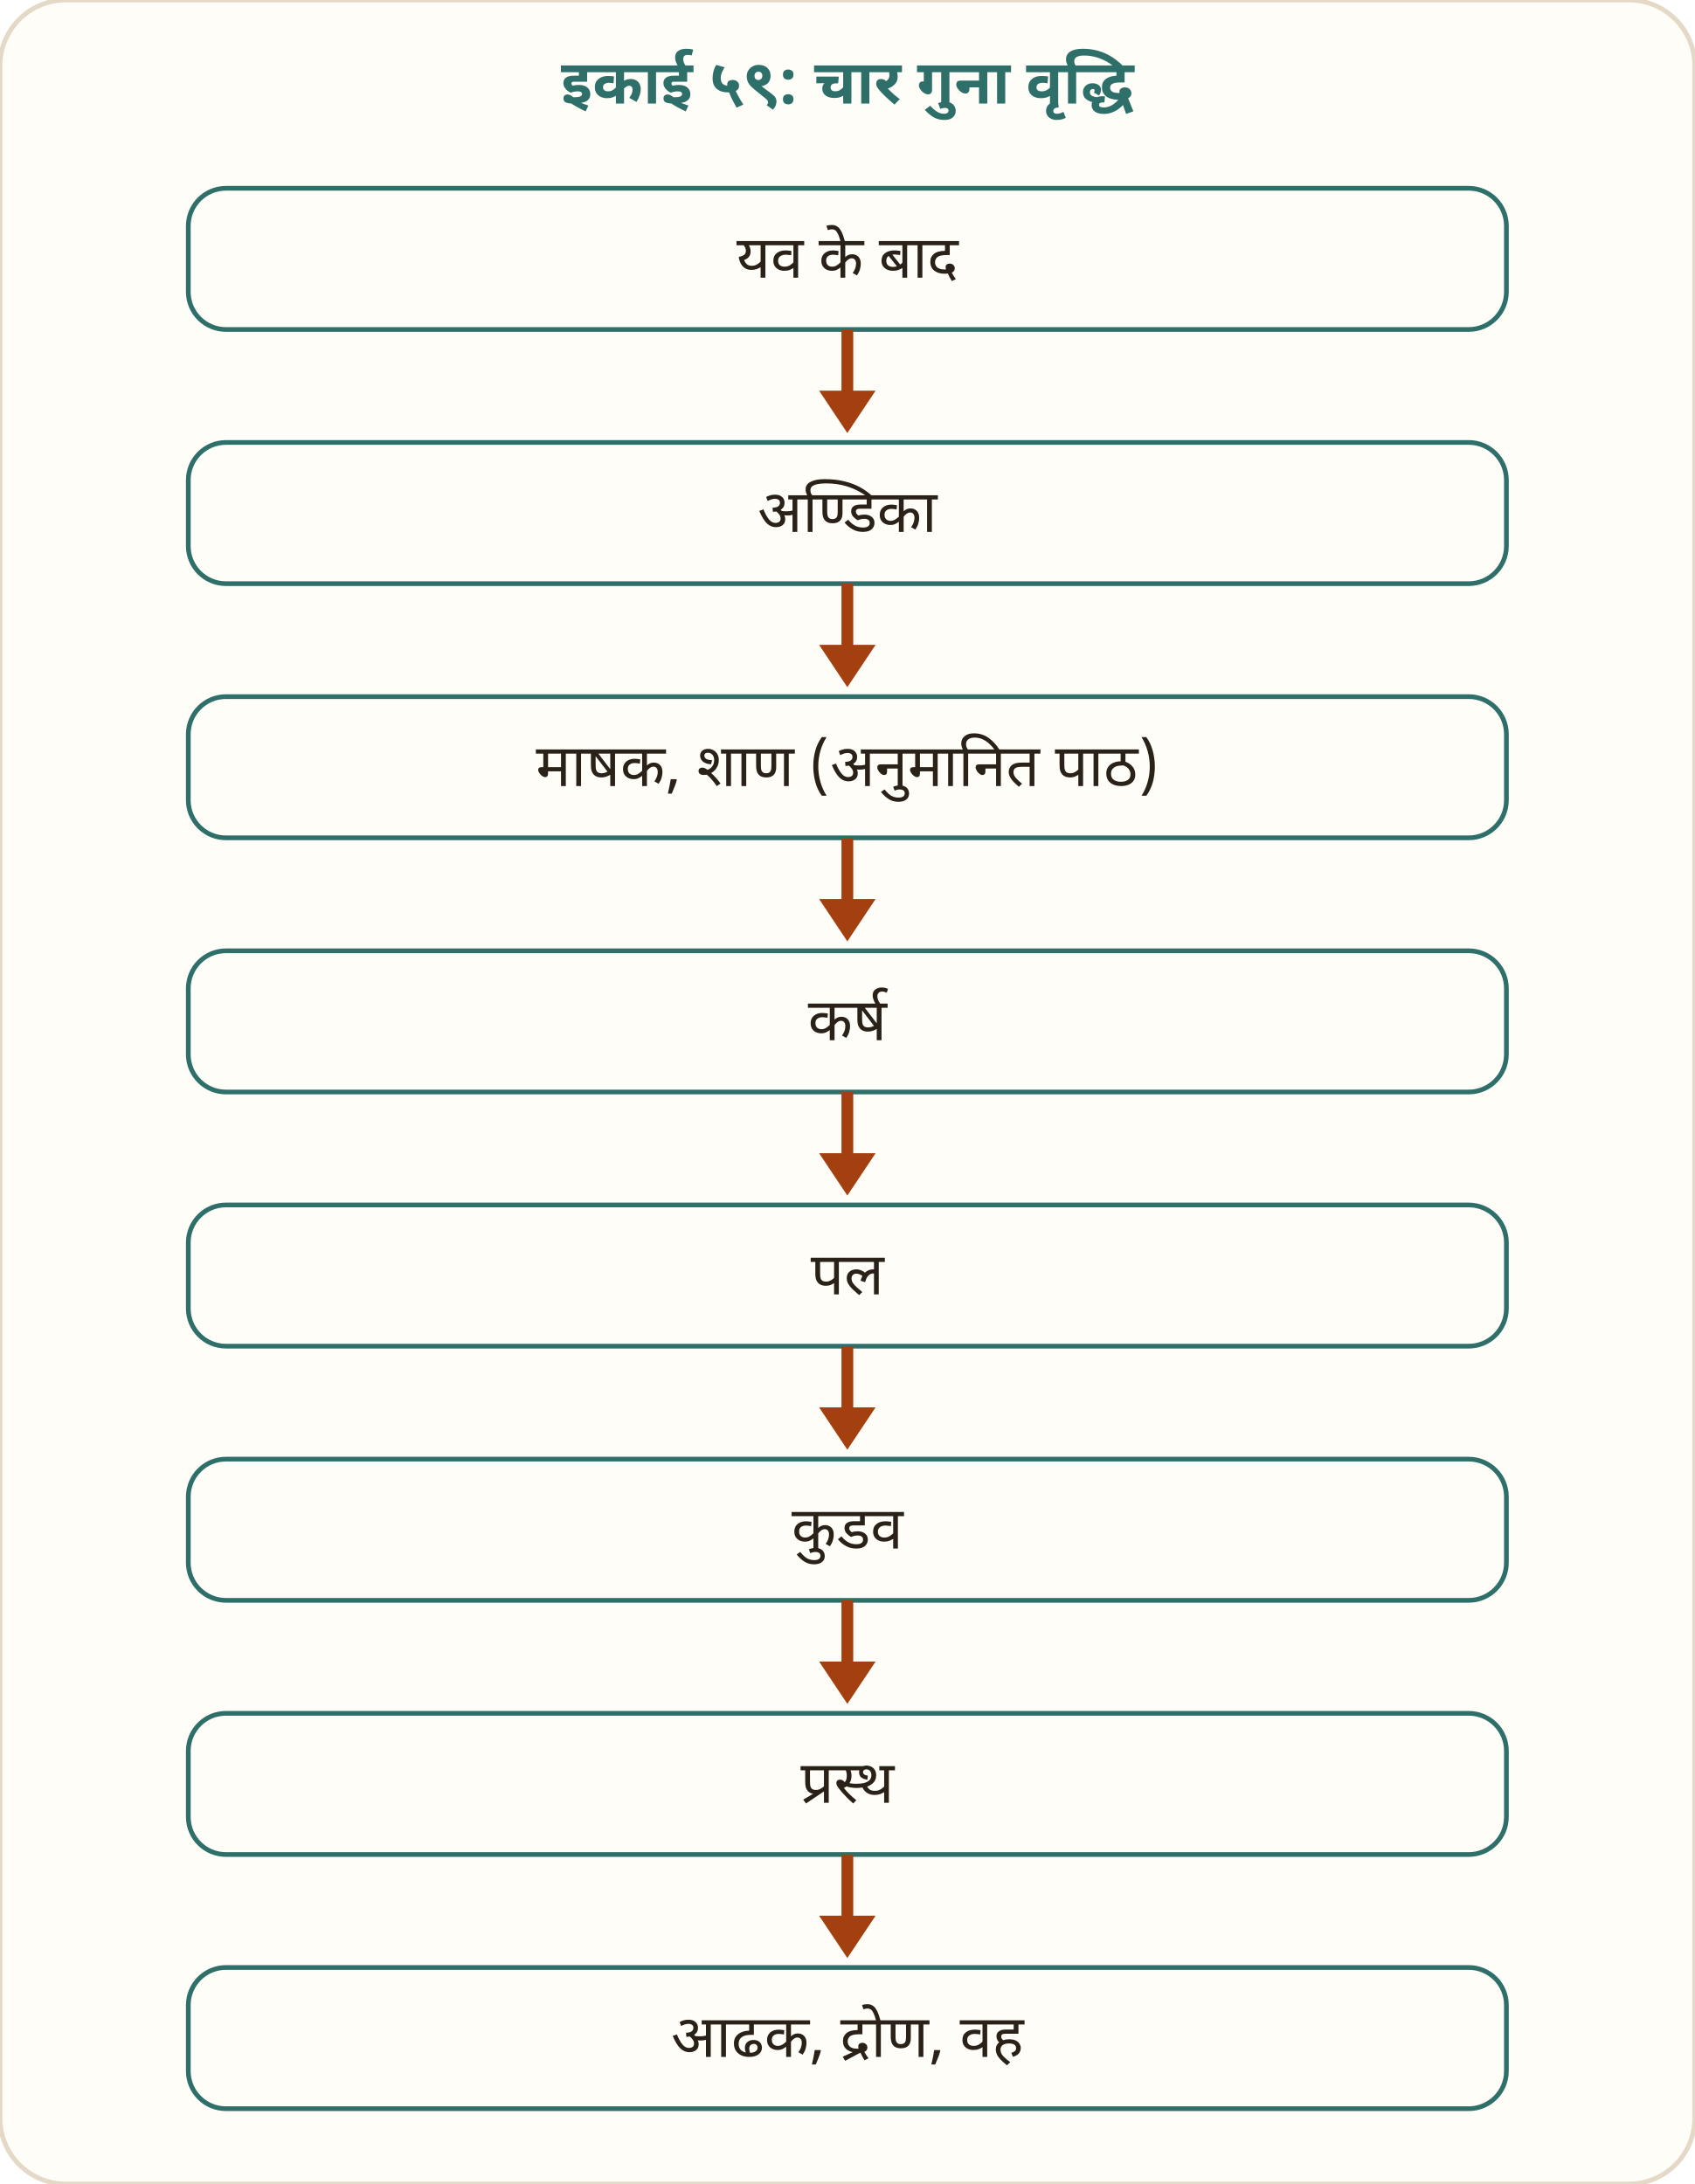
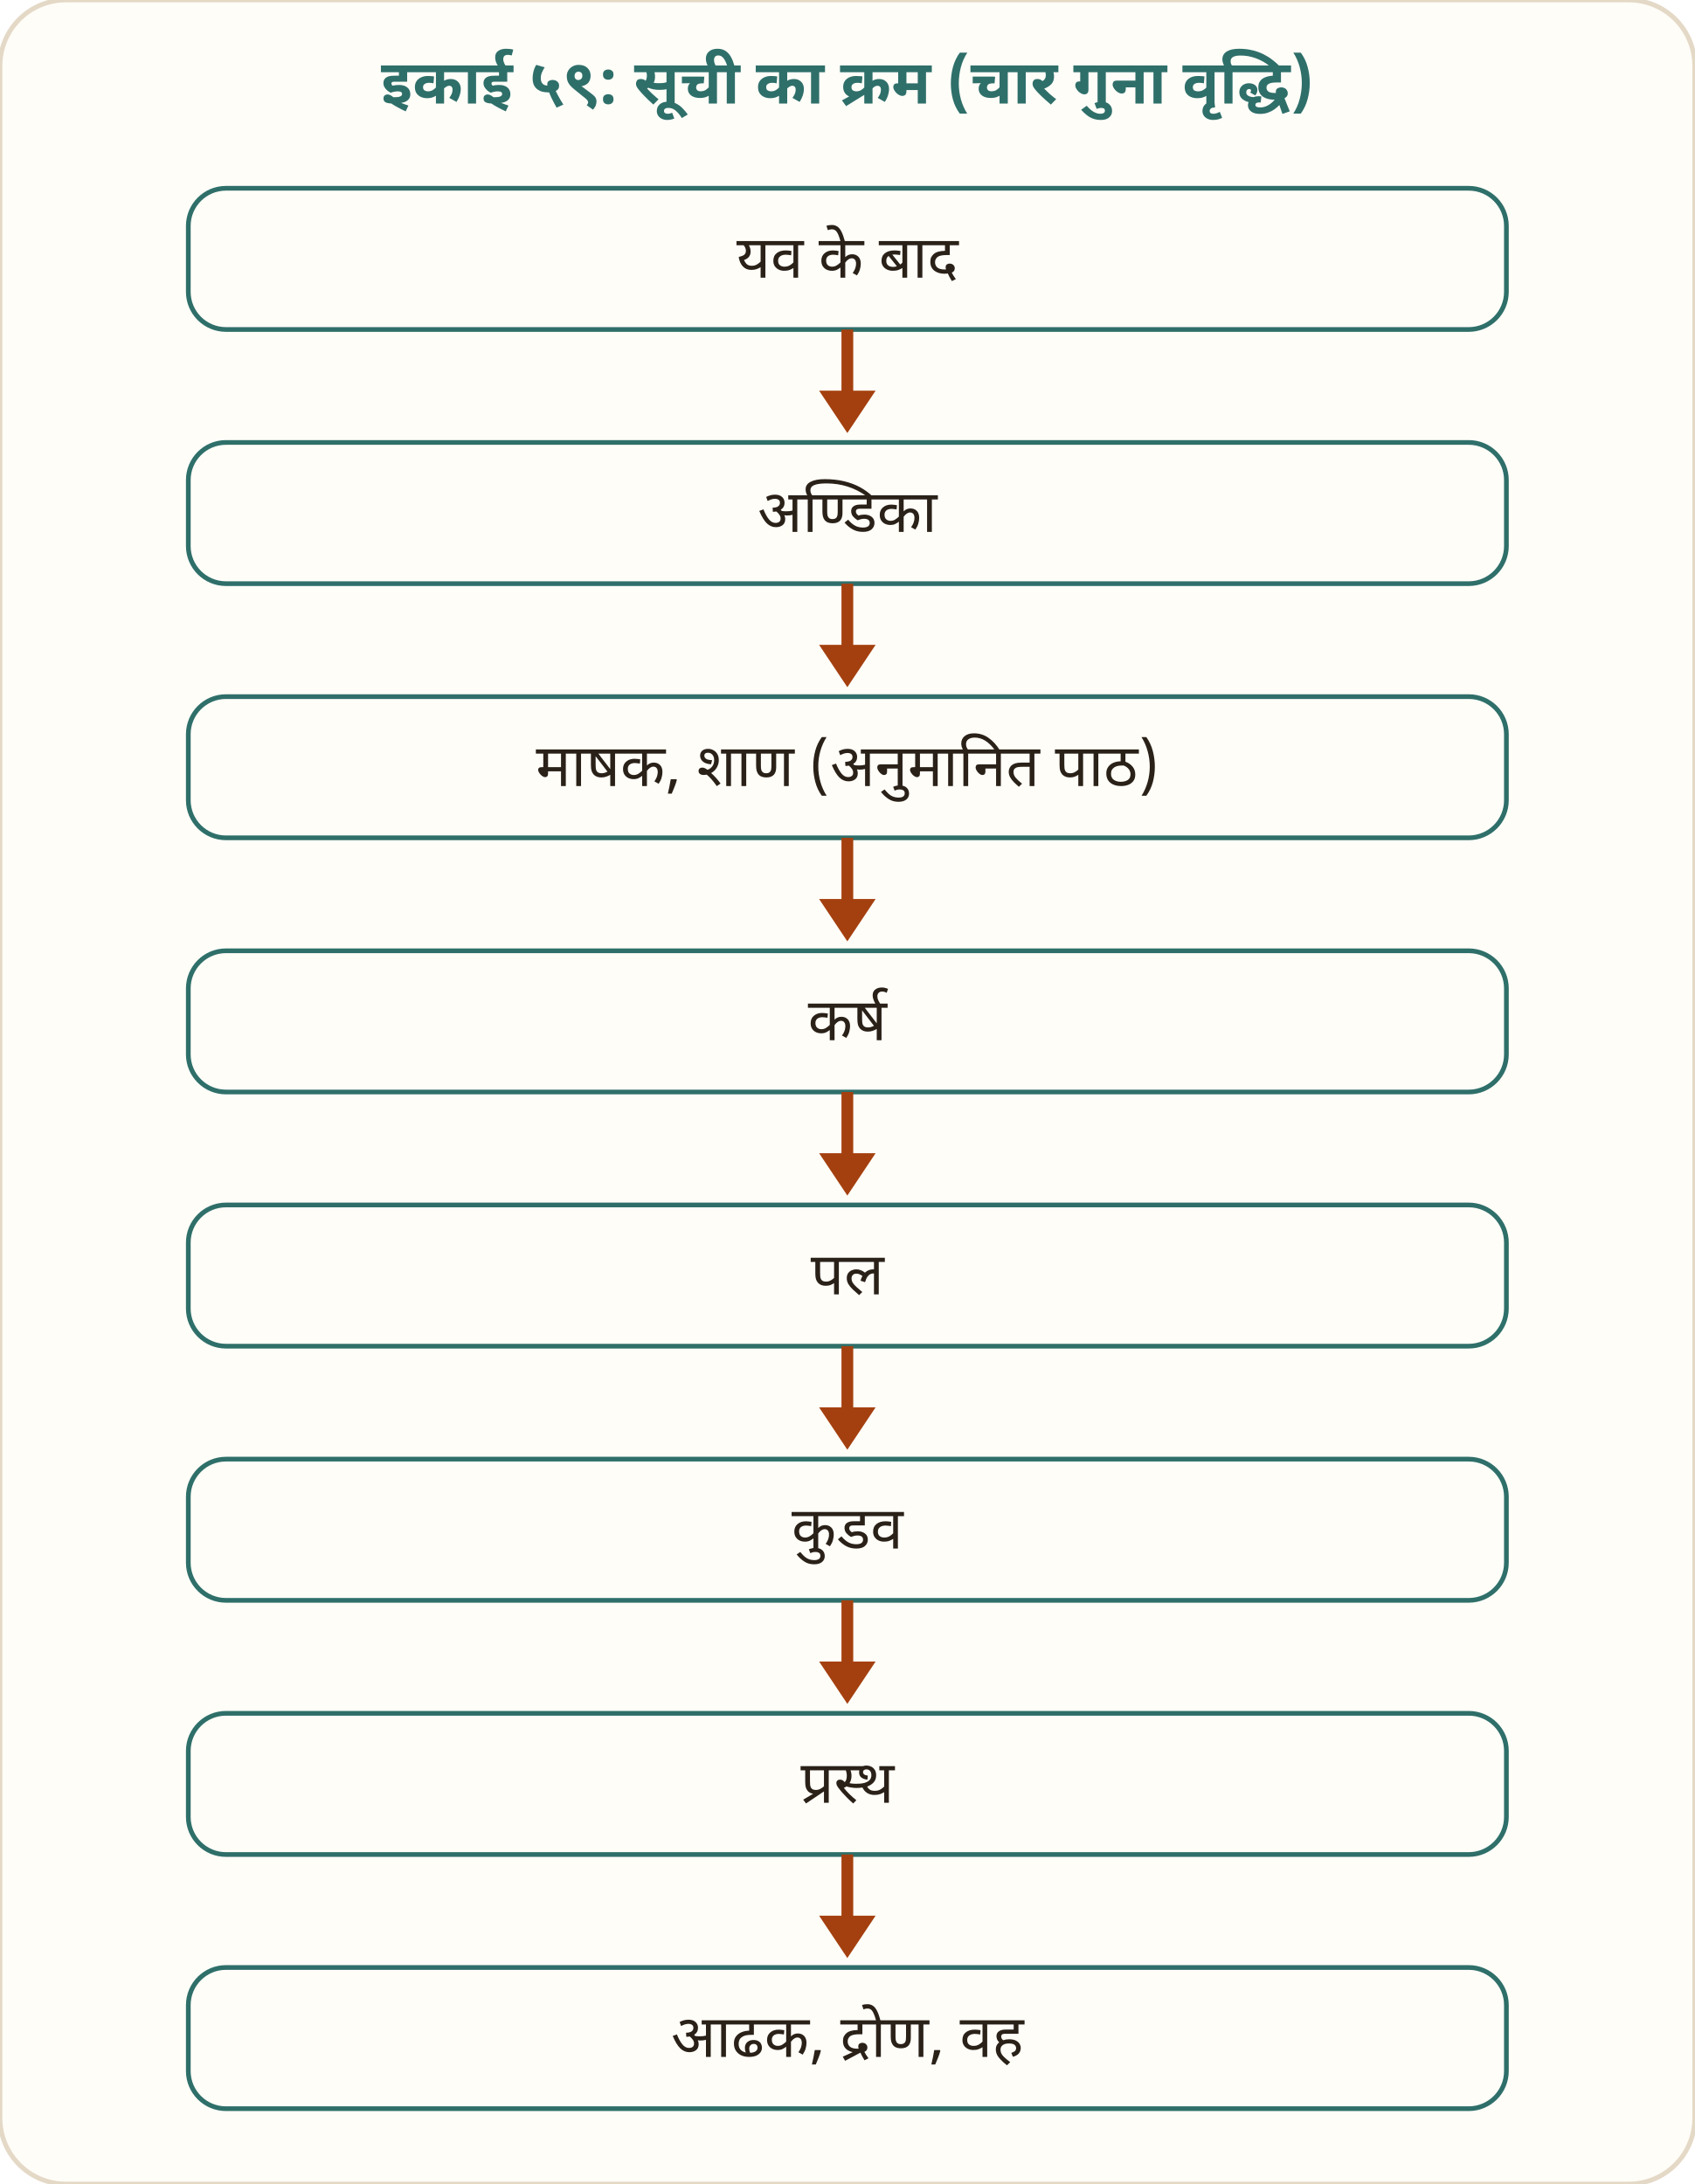
<svg xmlns="http://www.w3.org/2000/svg" viewBox="0 0 360 464" role="img">
  <rect width="360" height="464" rx="14" fill="#fffdf8" stroke="#e4d9c6" />
-   <text x="180" y="22" font-family="'Noto Sans Devanagari','Mukta','Nirmala UI','Mangal',sans-serif" font-size="13" font-weight="700" fill="#2f6f6a" text-anchor="middle">इकाई ५९: चार गुना वृद्धि</text>
+   <text x="180" y="22" font-family="'Noto Sans Devanagari','Mukta','Nirmala UI','Mangal',sans-serif" font-size="13" font-weight="700" fill="#2f6f6a" text-anchor="middle">इकाई ५९: सूची का क्रम (चार गुना वृद्धि)</text>
  <rect x="40" y="40" width="280" height="30" rx="8" fill="#fffdf8" stroke="#2f6f6a" />
  <text x="180.0" y="59.0" font-family="'Noto Sans Devanagari','Mukta','Nirmala UI','Mangal',sans-serif" font-size="12.5" font-weight="500" fill="#2a2118" text-anchor="middle">यव के बाद</text>
  <line x1="180" y1="70" x2="180" y2="86" stroke="#a4400f" stroke-width="2.5" />
  <polygon points="180,92 174,83 186,83" fill="#a4400f" />
  <rect x="40" y="94" width="280" height="30" rx="8" fill="#fffdf8" stroke="#2f6f6a" />
  <text x="180.0" y="113.0" font-family="'Noto Sans Devanagari','Mukta','Nirmala UI','Mangal',sans-serif" font-size="12.5" font-weight="500" fill="#2a2118" text-anchor="middle">अण्डिका</text>
  <line x1="180" y1="124" x2="180" y2="140" stroke="#a4400f" stroke-width="2.5" />
  <polygon points="180,146 174,137 186,137" fill="#a4400f" />
  <rect x="40" y="148" width="280" height="30" rx="8" fill="#fffdf8" stroke="#2f6f6a" />
  <text x="180.0" y="167.0" font-family="'Noto Sans Devanagari','Mukta','Nirmala UI','Mangal',sans-serif" font-size="12.5" font-weight="500" fill="#2a2118" text-anchor="middle">माषक, शाण (अनुमानित पाठ)</text>
  <line x1="180" y1="178" x2="180" y2="194" stroke="#a4400f" stroke-width="2.5" />
  <polygon points="180,200 174,191 186,191" fill="#a4400f" />
  <rect x="40" y="202" width="280" height="30" rx="8" fill="#fffdf8" stroke="#2f6f6a" />
  <text x="180.0" y="221.0" font-family="'Noto Sans Devanagari','Mukta','Nirmala UI','Mangal',sans-serif" font-size="12.5" font-weight="500" fill="#2a2118" text-anchor="middle">कर्ष</text>
  <line x1="180" y1="232" x2="180" y2="248" stroke="#a4400f" stroke-width="2.5" />
  <polygon points="180,254 174,245 186,245" fill="#a4400f" />
  <rect x="40" y="256" width="280" height="30" rx="8" fill="#fffdf8" stroke="#2f6f6a" />
  <text x="180.0" y="275.0" font-family="'Noto Sans Devanagari','Mukta','Nirmala UI','Mangal',sans-serif" font-size="12.5" font-weight="500" fill="#2a2118" text-anchor="middle">पल</text>
  <line x1="180" y1="286" x2="180" y2="302" stroke="#a4400f" stroke-width="2.5" />
  <polygon points="180,308 174,299 186,299" fill="#a4400f" />
  <rect x="40" y="310" width="280" height="30" rx="8" fill="#fffdf8" stroke="#2f6f6a" />
  <text x="180.0" y="329.0" font-family="'Noto Sans Devanagari','Mukta','Nirmala UI','Mangal',sans-serif" font-size="12.5" font-weight="500" fill="#2a2118" text-anchor="middle">कुडव</text>
  <line x1="180" y1="340" x2="180" y2="356" stroke="#a4400f" stroke-width="2.5" />
  <polygon points="180,362 174,353 186,353" fill="#a4400f" />
  <rect x="40" y="364" width="280" height="30" rx="8" fill="#fffdf8" stroke="#2f6f6a" />
  <text x="180.0" y="383.0" font-family="'Noto Sans Devanagari','Mukta','Nirmala UI','Mangal',sans-serif" font-size="12.5" font-weight="500" fill="#2a2118" text-anchor="middle">प्रस्थ</text>
  <line x1="180" y1="394" x2="180" y2="410" stroke="#a4400f" stroke-width="2.5" />
  <polygon points="180,416 174,407 186,407" fill="#a4400f" />
  <rect x="40" y="418" width="280" height="30" rx="8" fill="#fffdf8" stroke="#2f6f6a" />
  <text x="180.0" y="437.0" font-family="'Noto Sans Devanagari','Mukta','Nirmala UI','Mangal',sans-serif" font-size="12.5" font-weight="500" fill="#2a2118" text-anchor="middle">आढक, द्रोण, वह</text>
</svg>
